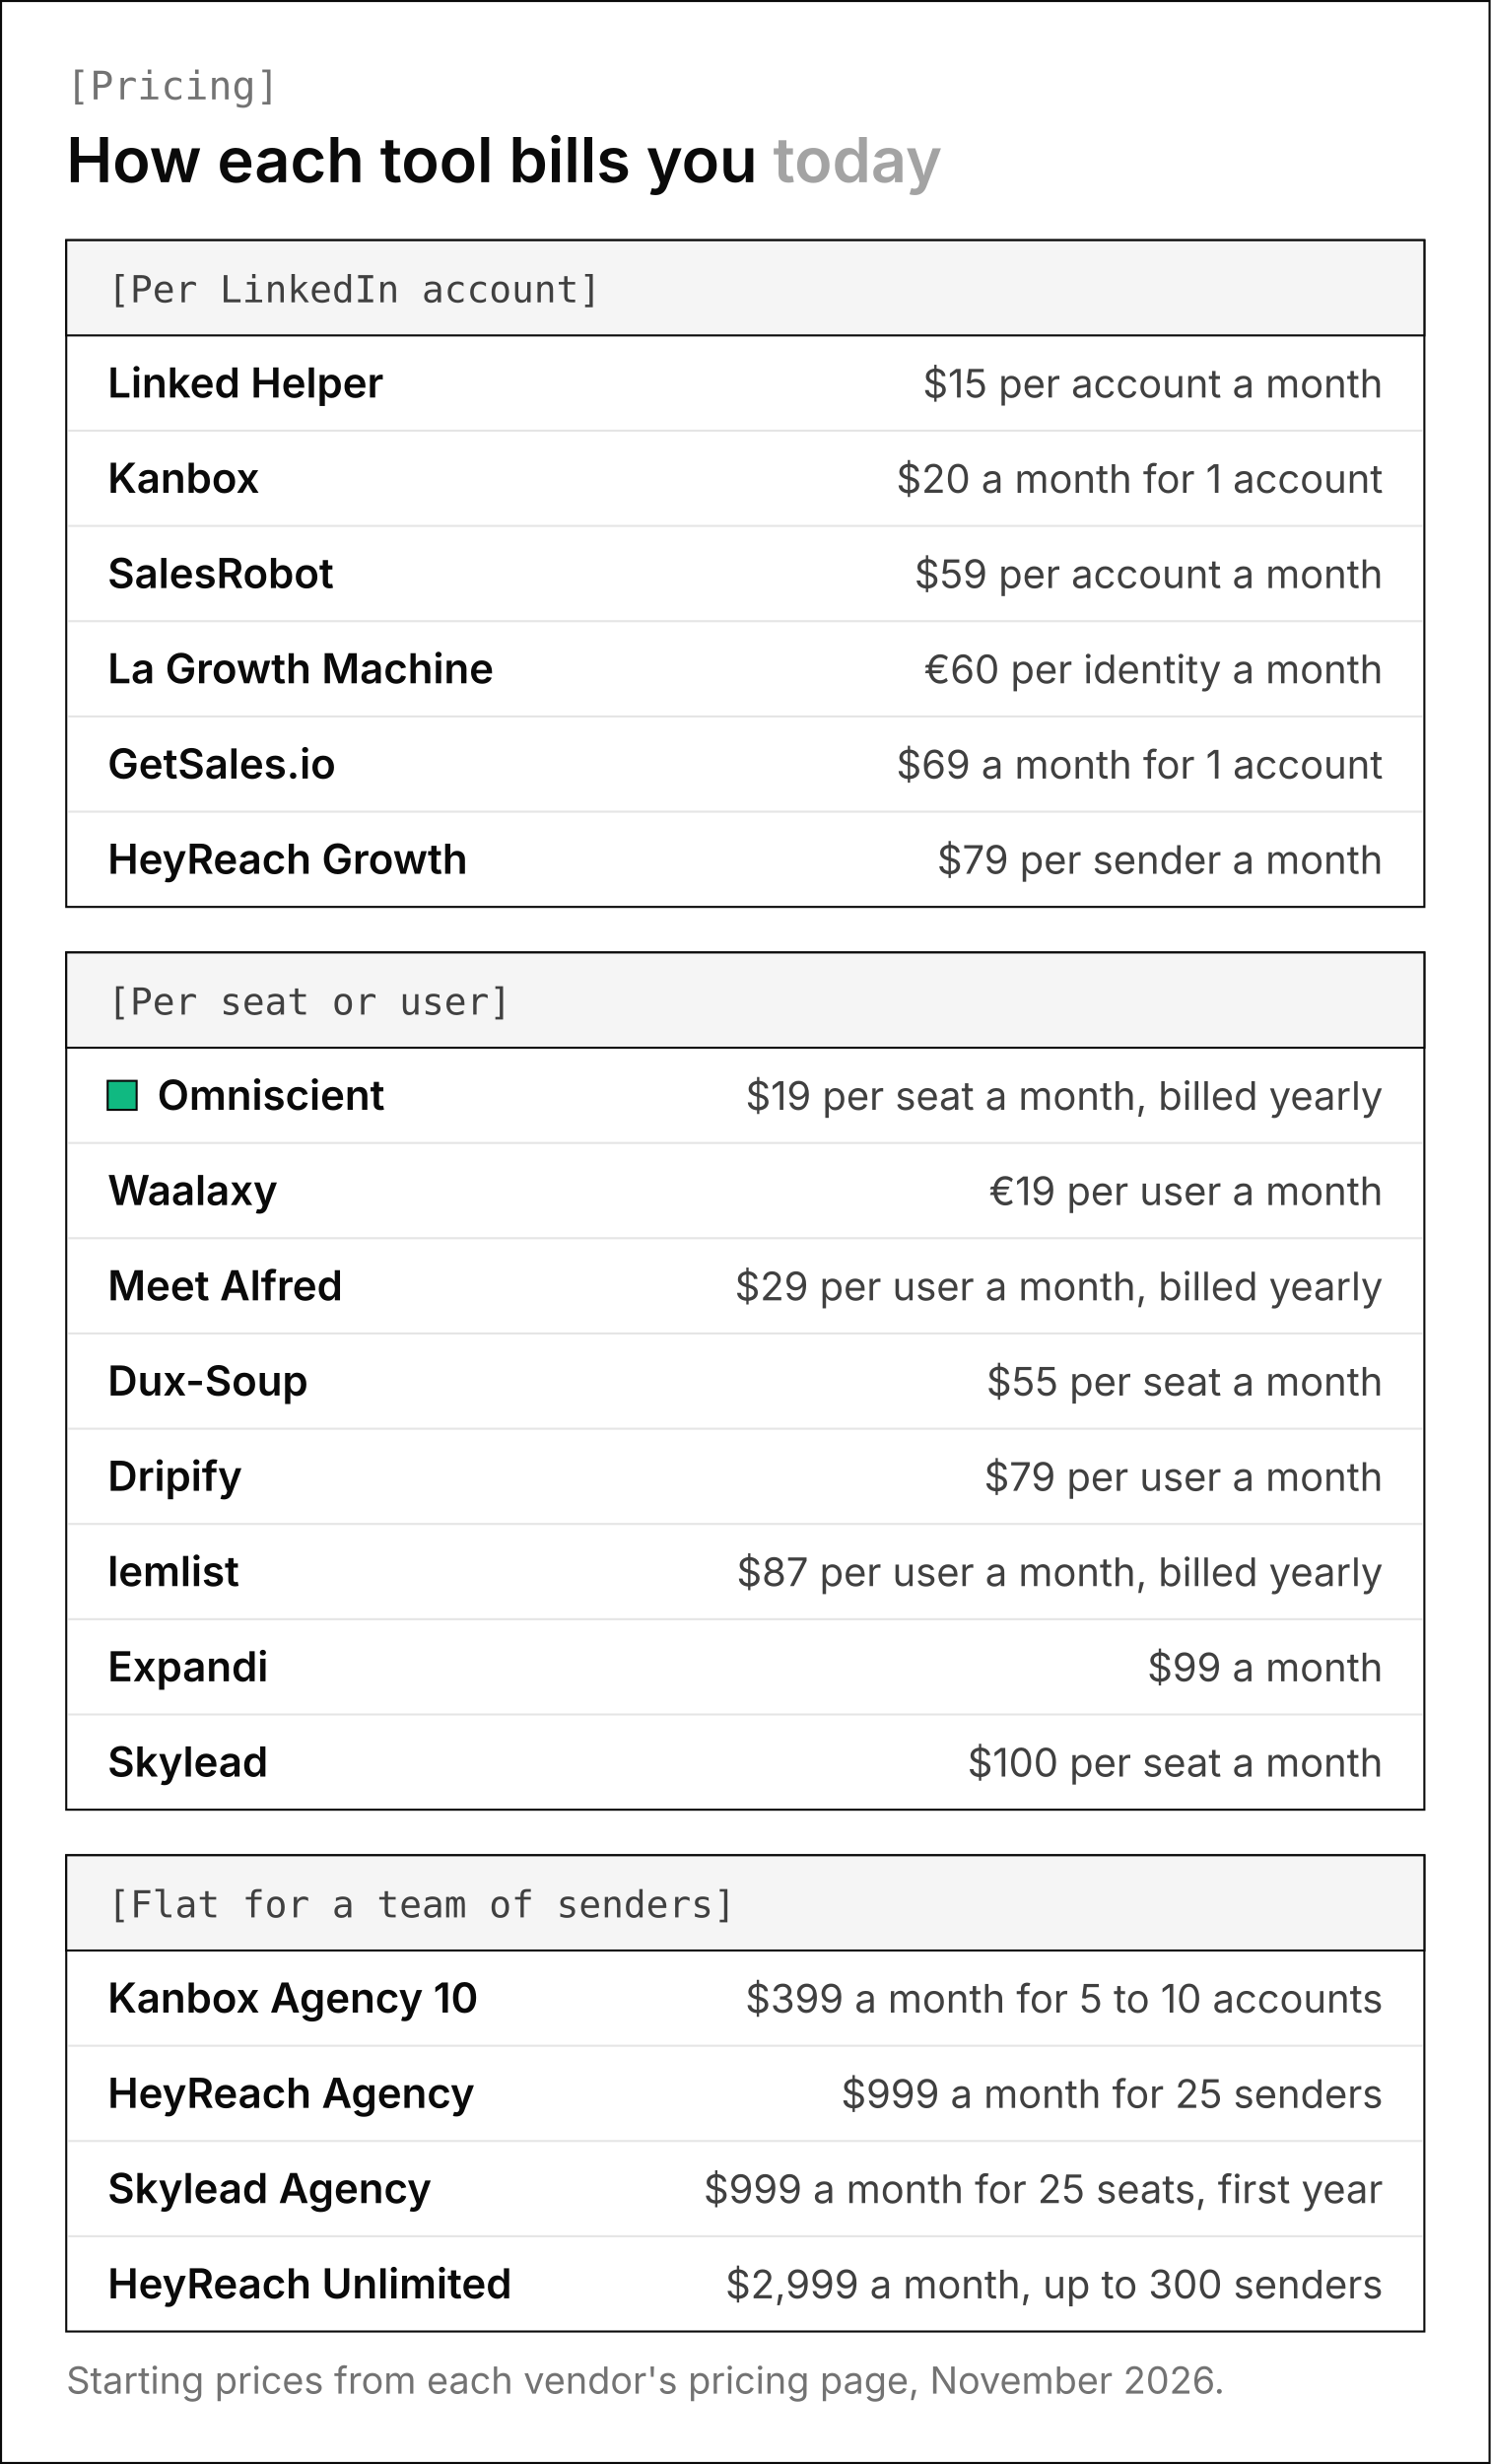
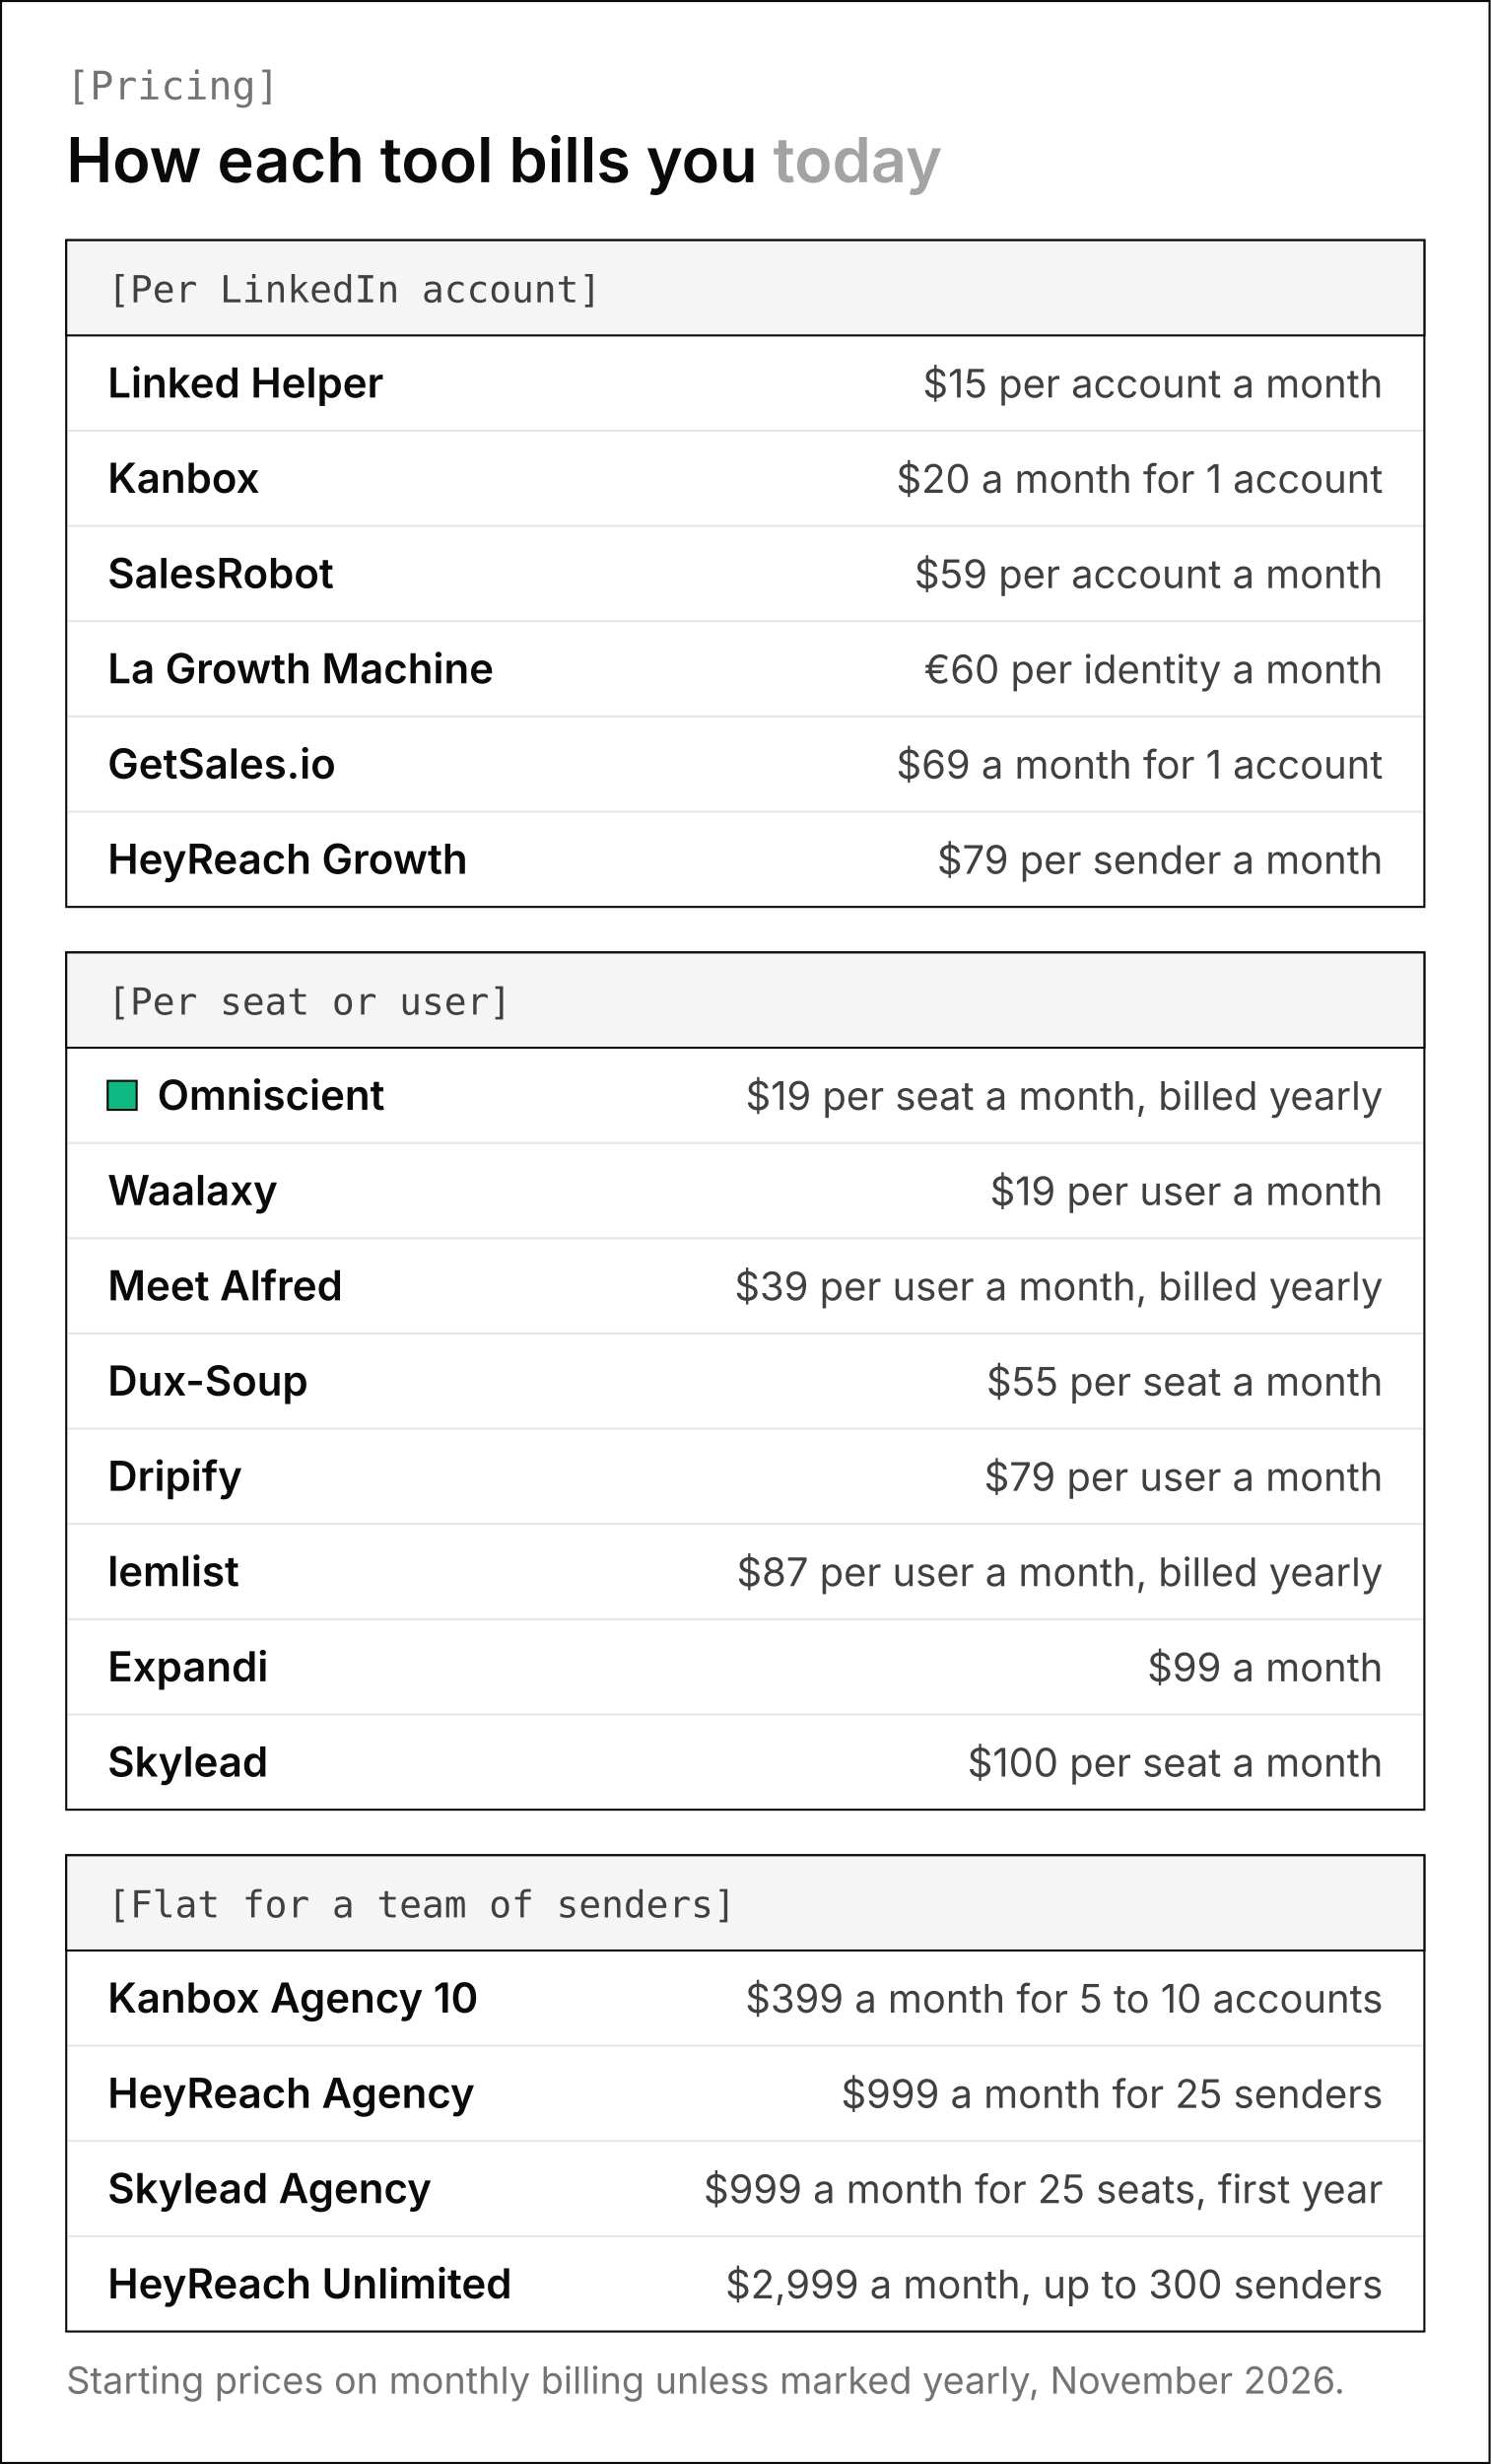
<svg xmlns="http://www.w3.org/2000/svg" viewBox="0 0 720 1190" width="720" height="1190" role="img" aria-labelledby="t d" font-family="Inter, system-ui, sans-serif">
  <rect width="720" height="1190" fill="#ffffff" />
  <rect x="0.5" y="0.5" width="719" height="1189" fill="none" stroke="#0a0a0a" />
  <text x="32" y="48" font-family="Geist Mono, ui-monospace, monospace" font-size="19" fill="#737373">[Pricing]</text>
  <text x="32" y="88" font-size="30" font-weight="600" fill="#0a0a0a">How each tool bills you <tspan fill="#a3a3a3">today</tspan>
  </text>
  <rect x="32" y="116" width="656" height="322" fill="#ffffff" stroke="#0a0a0a" />
  <rect x="32" y="116" width="656" height="46" fill="#f5f5f5" stroke="#0a0a0a" />
  <text x="52" y="146" font-family="Geist Mono, ui-monospace, monospace" font-size="18" fill="#404040">[Per LinkedIn account]</text>
  <text x="52" y="192" font-size="20" font-weight="600" fill="#0a0a0a">Linked Helper</text>
  <text x="668" y="192" text-anchor="end" font-size="19" fill="#404040">$15 per account a month</text>
  <line x1="33" x2="687" y1="208" y2="208" stroke="#e5e5e5" />
  <text x="52" y="238" font-size="20" font-weight="600" fill="#0a0a0a">Kanbox</text>
  <text x="668" y="238" text-anchor="end" font-size="19" fill="#404040">$20 a month for 1 account</text>
  <line x1="33" x2="687" y1="254" y2="254" stroke="#e5e5e5" />
  <text x="52" y="284" font-size="20" font-weight="600" fill="#0a0a0a">SalesRobot</text>
  <text x="668" y="284" text-anchor="end" font-size="19" fill="#404040">$59 per account a month</text>
  <line x1="33" x2="687" y1="300" y2="300" stroke="#e5e5e5" />
  <text x="52" y="330" font-size="20" font-weight="600" fill="#0a0a0a">La Growth Machine</text>
  <text x="668" y="330" text-anchor="end" font-size="19" fill="#404040">€60 per identity a month</text>
  <line x1="33" x2="687" y1="346" y2="346" stroke="#e5e5e5" />
  <text x="52" y="376" font-size="20" font-weight="600" fill="#0a0a0a">GetSales.io</text>
  <text x="668" y="376" text-anchor="end" font-size="19" fill="#404040">$69 a month for 1 account</text>
  <line x1="33" x2="687" y1="392" y2="392" stroke="#e5e5e5" />
  <text x="52" y="422" font-size="20" font-weight="600" fill="#0a0a0a">HeyReach Growth</text>
  <text x="668" y="422" text-anchor="end" font-size="19" fill="#404040">$79 per sender a month</text>
  <rect x="32" y="460" width="656" height="414" fill="#ffffff" stroke="#0a0a0a" />
  <rect x="32" y="460" width="656" height="46" fill="#f5f5f5" stroke="#0a0a0a" />
  <text x="52" y="490" font-family="Geist Mono, ui-monospace, monospace" font-size="18" fill="#404040">[Per seat or user]</text>
  <rect x="52" y="522" width="14" height="14" fill="#10b981" stroke="#0a0a0a" />
  <text x="76" y="536" font-size="20" font-weight="600" fill="#0a0a0a">Omniscient</text>
  <text x="668" y="536" text-anchor="end" font-size="19" fill="#404040">$19 per seat a month, billed yearly</text>
  <line x1="33" x2="687" y1="552" y2="552" stroke="#e5e5e5" />
  <text x="52" y="582" font-size="20" font-weight="600" fill="#0a0a0a">Waalaxy</text>
-   <text x="668" y="582" text-anchor="end" font-size="19" fill="#404040">€19 per user a month</text>
+   <text x="668" y="582" text-anchor="end" font-size="19" fill="#404040">$19 per user a month</text>
  <line x1="33" x2="687" y1="598" y2="598" stroke="#e5e5e5" />
  <text x="52" y="628" font-size="20" font-weight="600" fill="#0a0a0a">Meet Alfred</text>
-   <text x="668" y="628" text-anchor="end" font-size="19" fill="#404040">$29 per user a month, billed yearly</text>
+   <text x="668" y="628" text-anchor="end" font-size="19" fill="#404040">$39 per user a month, billed yearly</text>
  <line x1="33" x2="687" y1="644" y2="644" stroke="#e5e5e5" />
  <text x="52" y="674" font-size="20" font-weight="600" fill="#0a0a0a">Dux-Soup</text>
  <text x="668" y="674" text-anchor="end" font-size="19" fill="#404040">$55 per seat a month</text>
  <line x1="33" x2="687" y1="690" y2="690" stroke="#e5e5e5" />
  <text x="52" y="720" font-size="20" font-weight="600" fill="#0a0a0a">Dripify</text>
  <text x="668" y="720" text-anchor="end" font-size="19" fill="#404040">$79 per user a month</text>
  <line x1="33" x2="687" y1="736" y2="736" stroke="#e5e5e5" />
  <text x="52" y="766" font-size="20" font-weight="600" fill="#0a0a0a">lemlist</text>
  <text x="668" y="766" text-anchor="end" font-size="19" fill="#404040">$87 per user a month, billed yearly</text>
  <line x1="33" x2="687" y1="782" y2="782" stroke="#e5e5e5" />
  <text x="52" y="812" font-size="20" font-weight="600" fill="#0a0a0a">Expandi</text>
  <text x="668" y="812" text-anchor="end" font-size="19" fill="#404040">$99 a month</text>
  <line x1="33" x2="687" y1="828" y2="828" stroke="#e5e5e5" />
  <text x="52" y="858" font-size="20" font-weight="600" fill="#0a0a0a">Skylead</text>
  <text x="668" y="858" text-anchor="end" font-size="19" fill="#404040">$100 per seat a month</text>
  <rect x="32" y="896" width="656" height="230" fill="#ffffff" stroke="#0a0a0a" />
  <rect x="32" y="896" width="656" height="46" fill="#f5f5f5" stroke="#0a0a0a" />
  <text x="52" y="926" font-family="Geist Mono, ui-monospace, monospace" font-size="18" fill="#404040">[Flat for a team of senders]</text>
  <text x="52" y="972" font-size="20" font-weight="600" fill="#0a0a0a">Kanbox Agency 10</text>
  <text x="668" y="972" text-anchor="end" font-size="19" fill="#404040">$399 a month for 5 to 10 accounts</text>
  <line x1="33" x2="687" y1="988" y2="988" stroke="#e5e5e5" />
  <text x="52" y="1018" font-size="20" font-weight="600" fill="#0a0a0a">HeyReach Agency</text>
  <text x="668" y="1018" text-anchor="end" font-size="19" fill="#404040">$999 a month for 25 senders</text>
  <line x1="33" x2="687" y1="1034" y2="1034" stroke="#e5e5e5" />
  <text x="52" y="1064" font-size="20" font-weight="600" fill="#0a0a0a">Skylead Agency</text>
  <text x="668" y="1064" text-anchor="end" font-size="19" fill="#404040">$999 a month for 25 seats, first year</text>
  <line x1="33" x2="687" y1="1080" y2="1080" stroke="#e5e5e5" />
  <text x="52" y="1110" font-size="20" font-weight="600" fill="#0a0a0a">HeyReach Unlimited</text>
  <text x="668" y="1110" text-anchor="end" font-size="19" fill="#404040">$2,999 a month, up to 300 senders</text>
-   <text x="32" y="1156" font-size="18" fill="#737373">Starting prices from each vendor's pricing page, November 2026.</text>
+   <text x="32" y="1156" font-size="18" fill="#737373">Starting prices on monthly billing unless marked yearly, November 2026.</text>
</svg>
